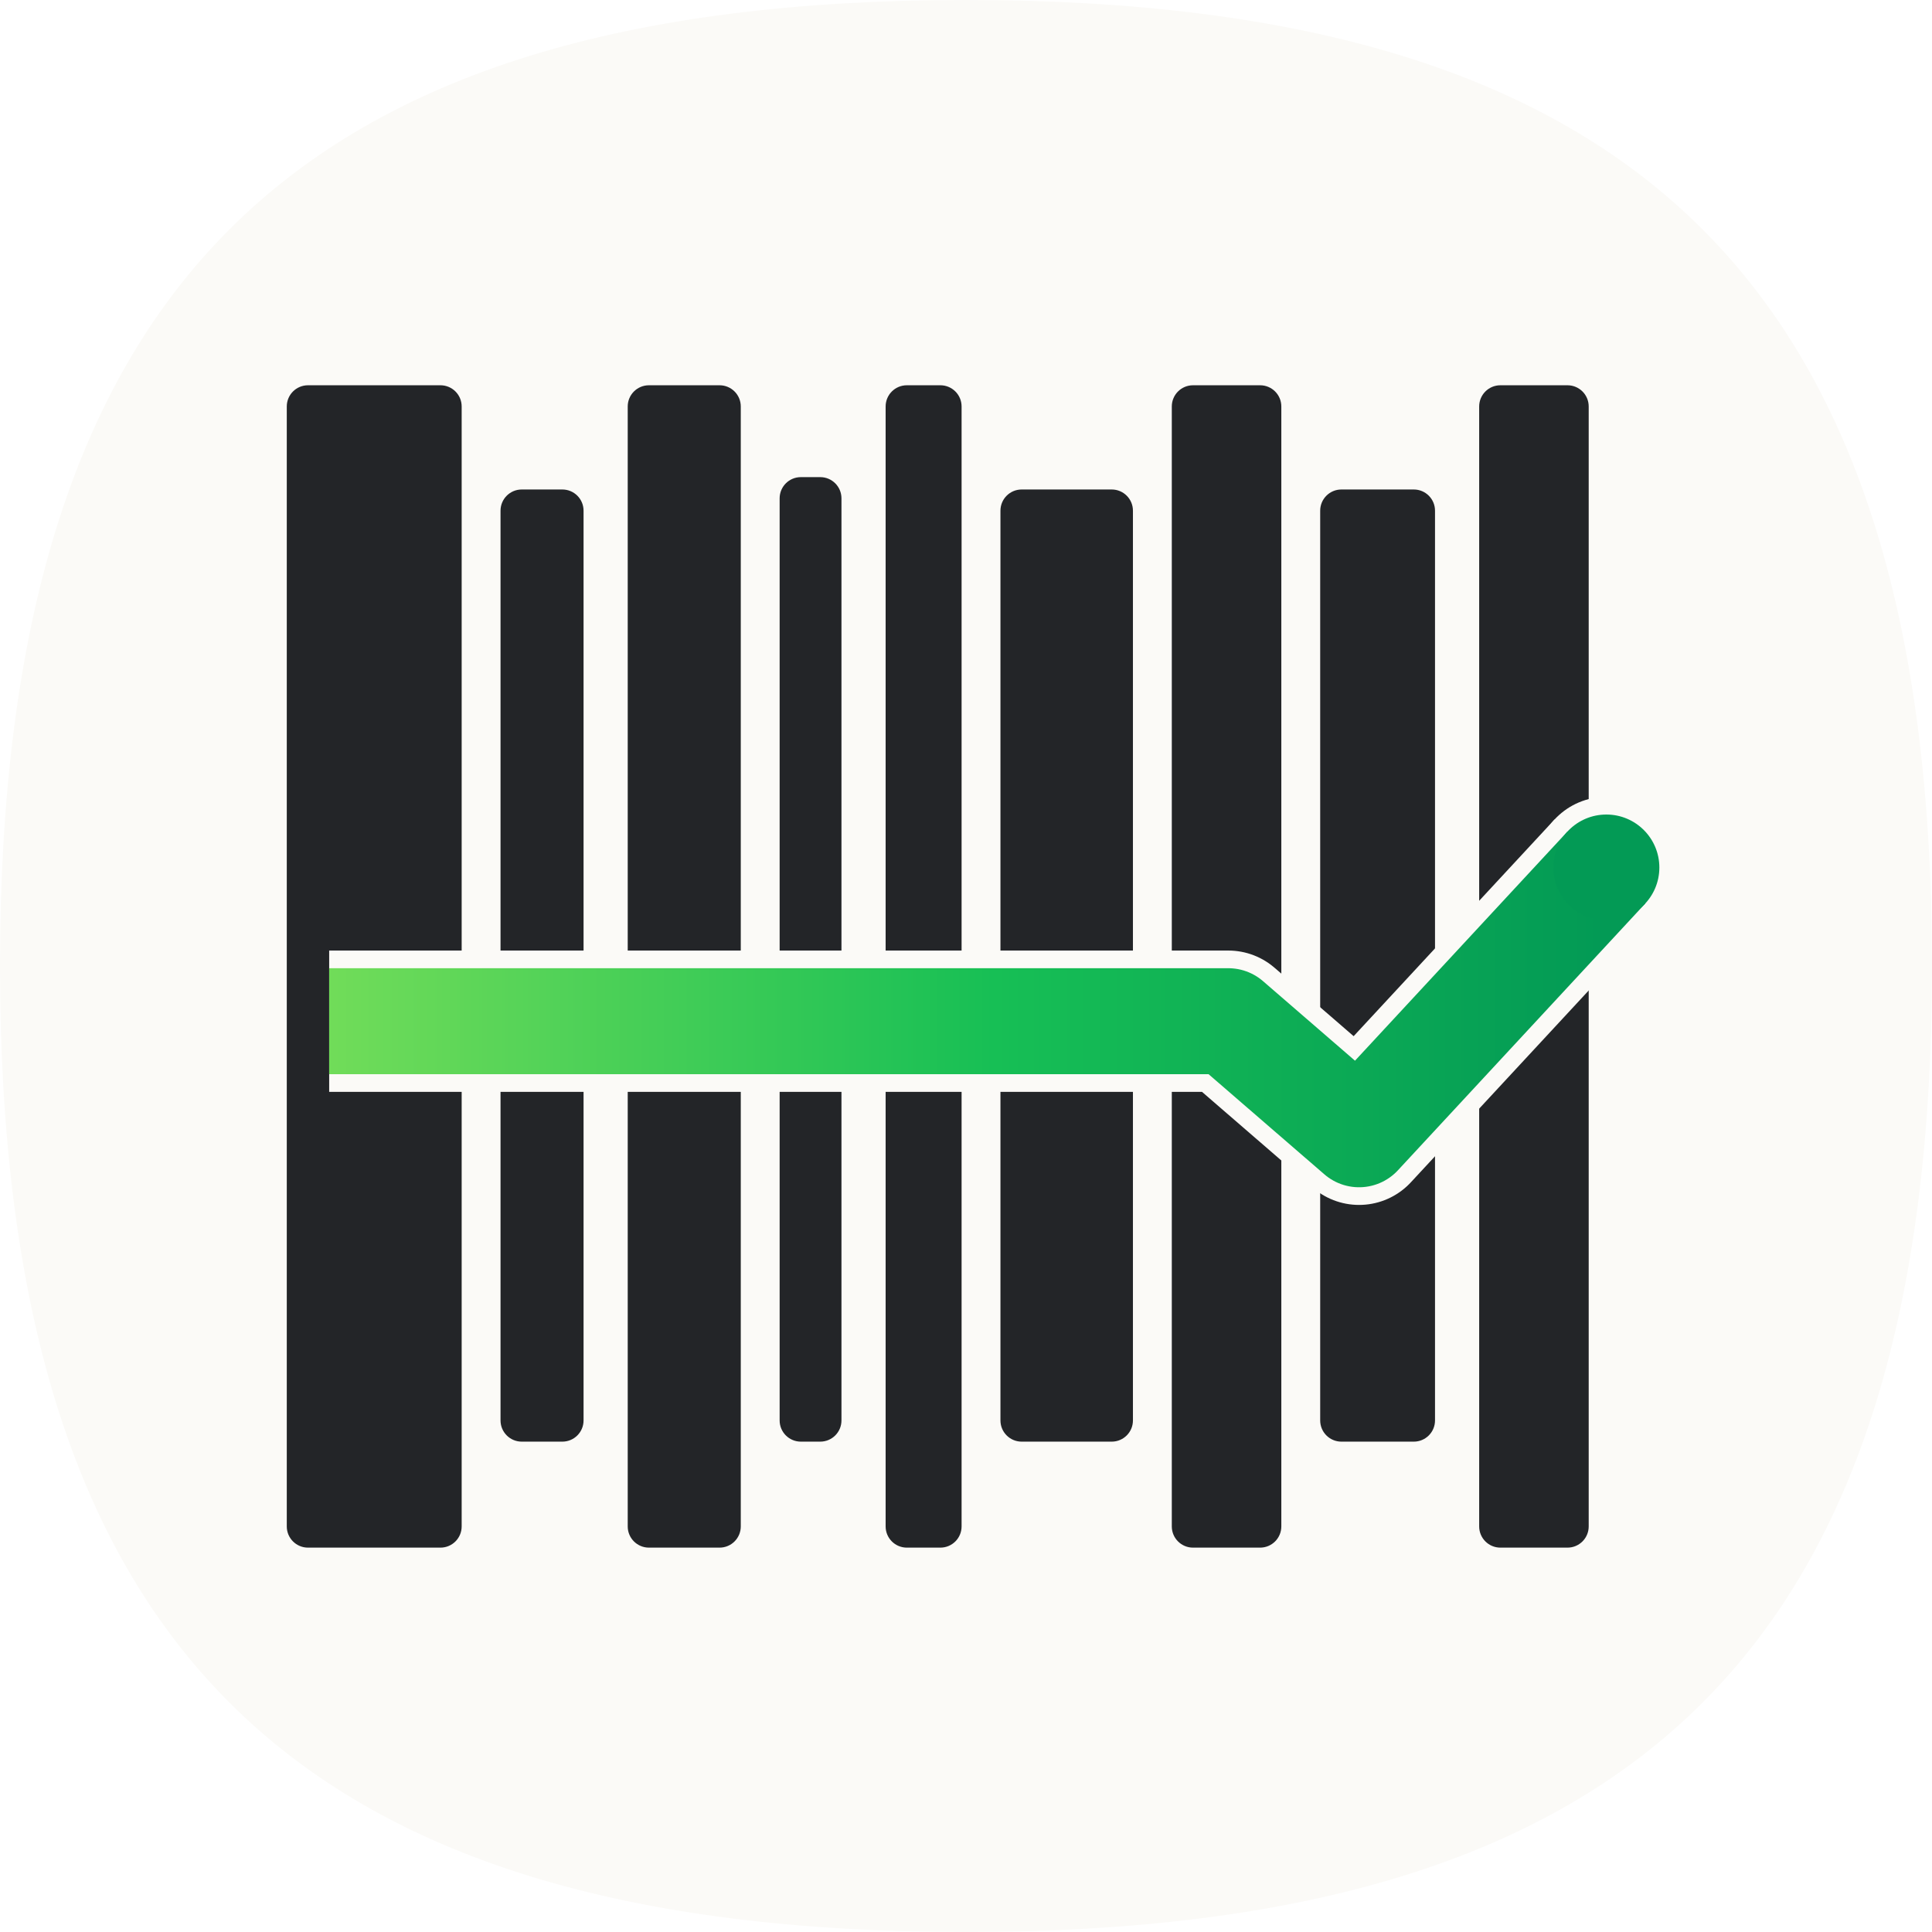
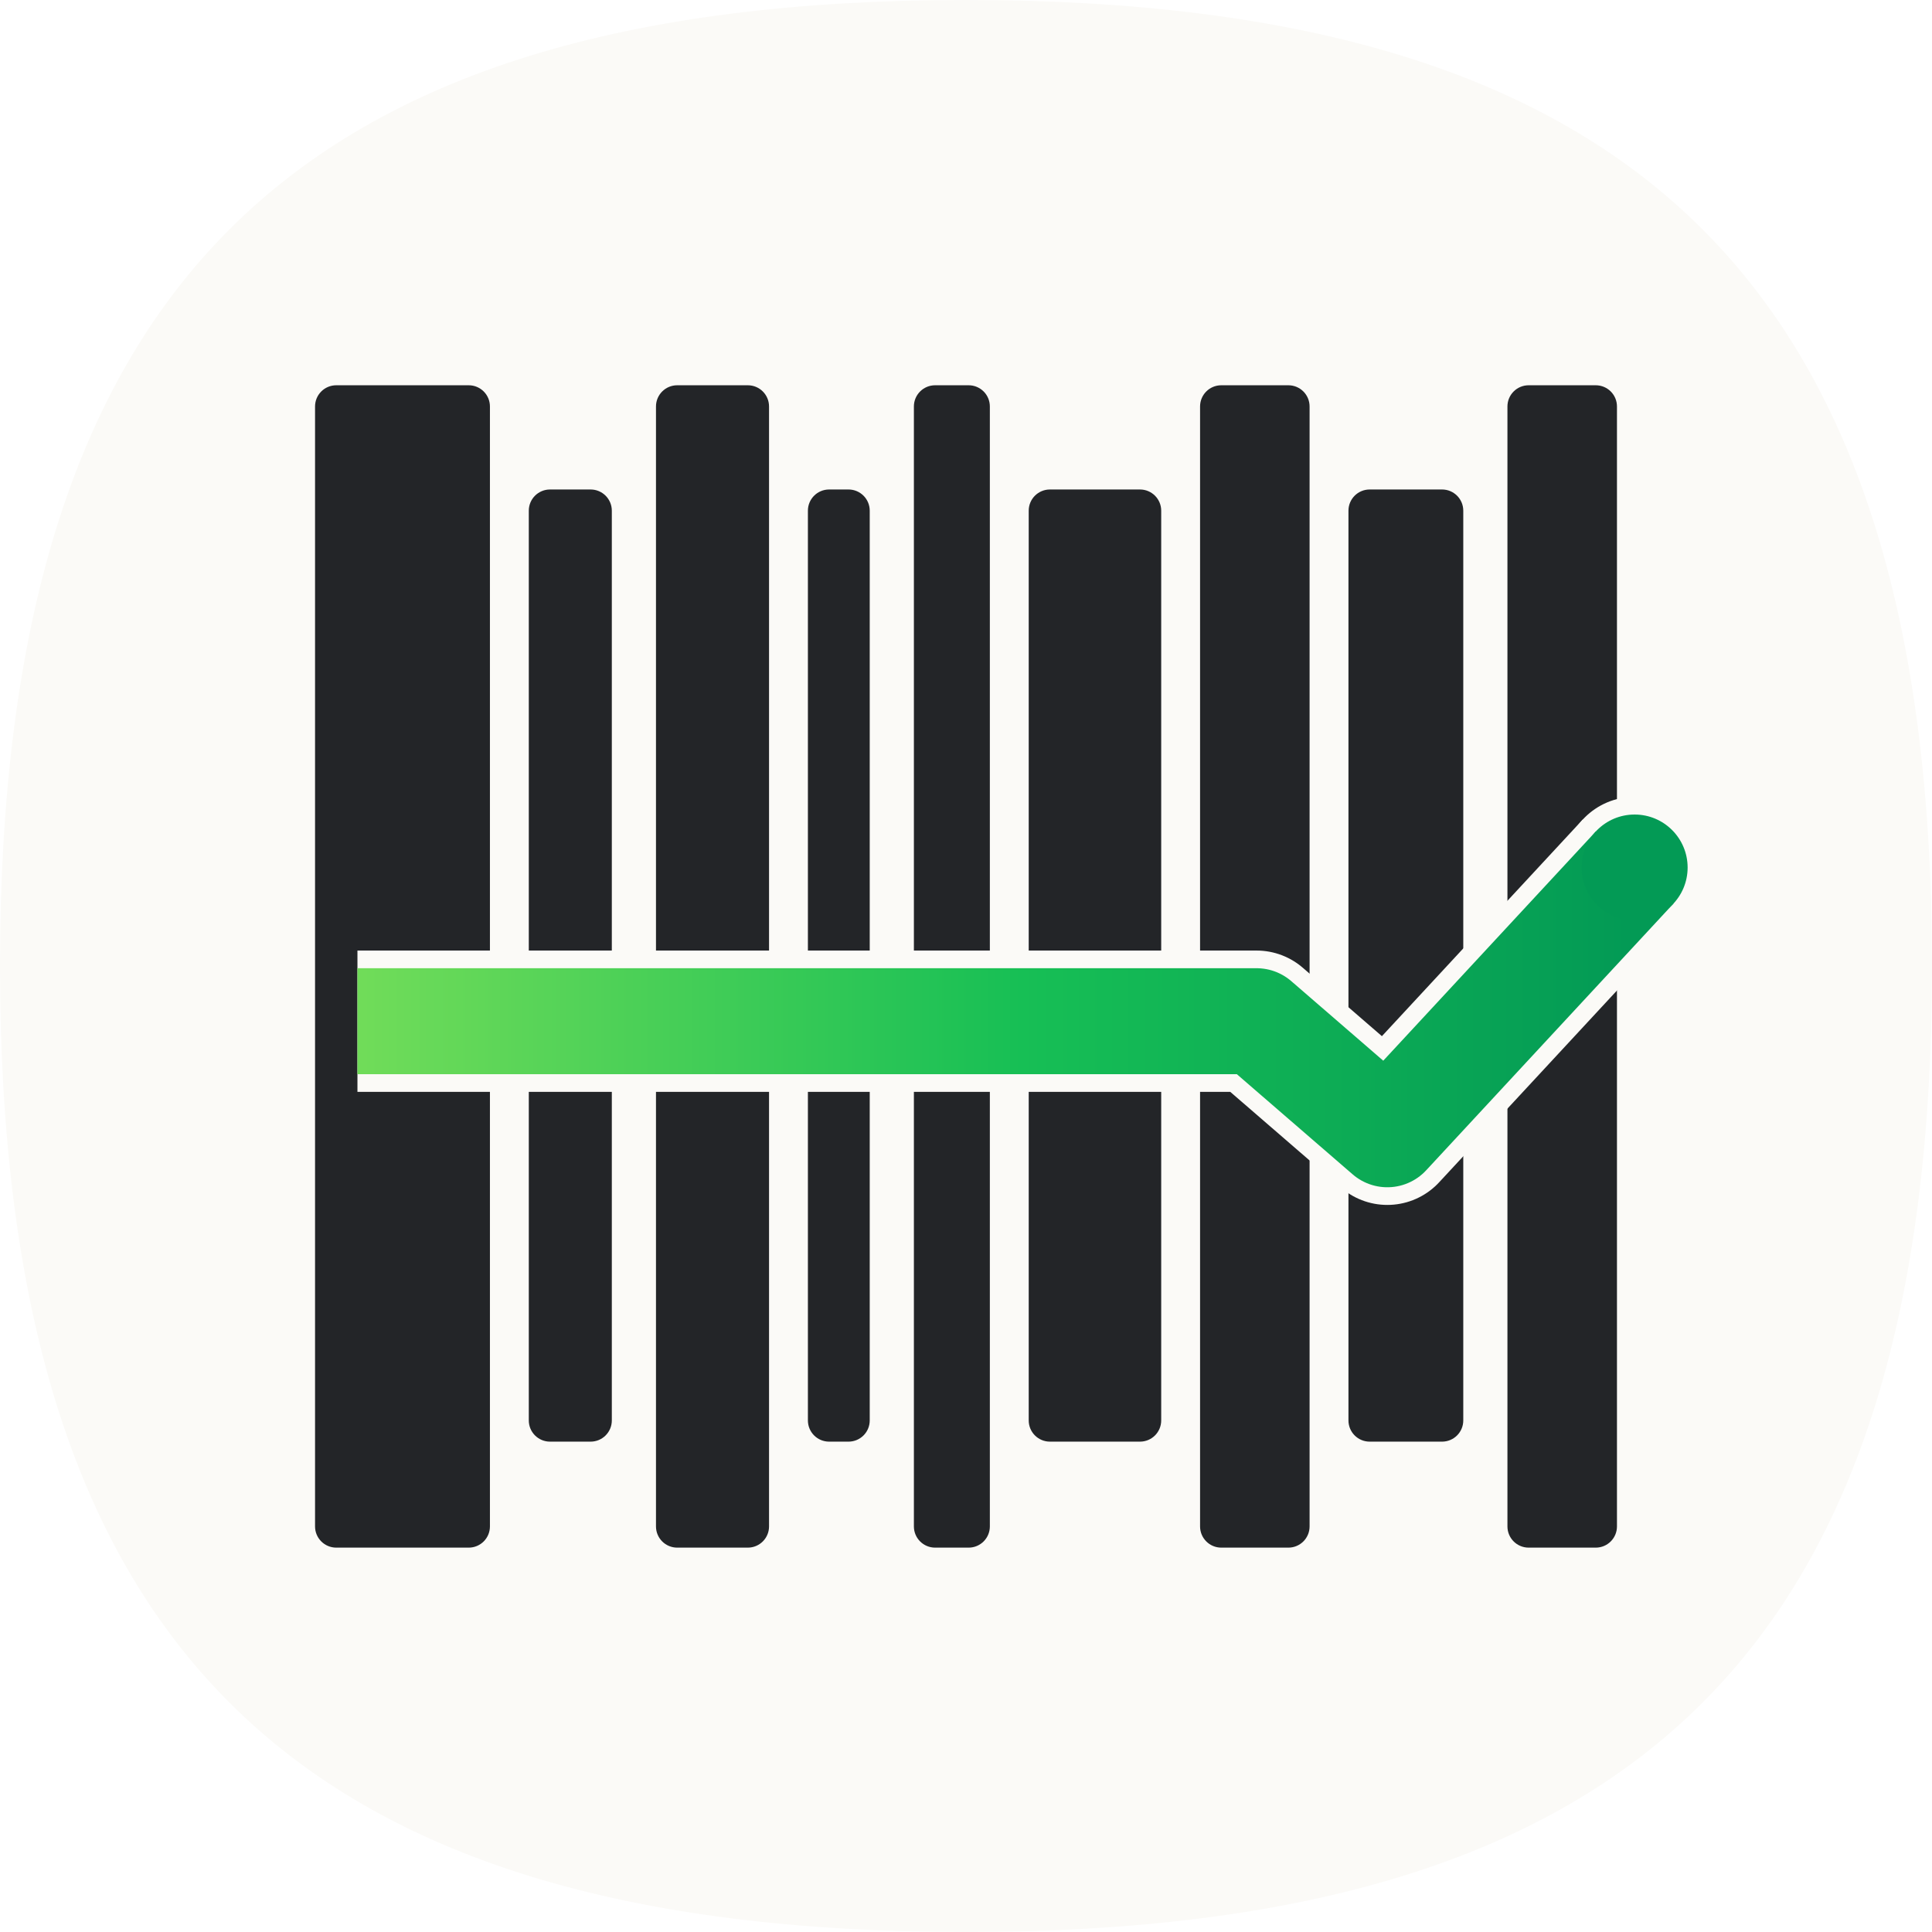
<svg xmlns="http://www.w3.org/2000/svg" viewBox="0 0 100 100" width="512" height="512" role="img" aria-label="EatSafe">
  <defs>
    <clipPath id="squircle">
      <path d="M 50 0 C 85 0, 100 15, 100 50 C 100 85, 85 100, 50 100 C 15 100, 0 85, 0 50 C 0 15, 15 0, 50 0 Z" />
    </clipPath>
    <linearGradient id="gline" x1="0" y1="0" x2="1" y2="0">
      <stop offset="0%" stop-color="#70DC59" />
      <stop offset="52%" stop-color="#17BF55" />
      <stop offset="100%" stop-color="#039A55" />
    </linearGradient>
  </defs>
  <g clip-path="url(#squircle)">
    <rect width="100" height="100" fill="#FBFAF7" />
-     <g transform="translate(6.0547,6.0547) scale(0.087891)" fill="#232528">
+     <g transform="translate(7.5177,6.0547) scale(0.087891)" fill="#232528">
      <rect x="100.000" y="158.000" width="102.991" height="684.525" rx="12.484" />
      <rect x="225.878" y="219.378" width="48.895" height="560.728" rx="12.484" />
      <rect x="300.780" y="158.000" width="66.580" height="684.525" rx="12.484" />
-       <rect x="390.247" y="212.096" width="36.411" height="568.010" rx="12.484" />
+       <rect x="390.247" y="219.378" width="36.411" height="560.728" rx="12.484" />
      <rect x="452.666" y="158.000" width="44.733" height="684.525" rx="12.484" />
      <rect x="520.286" y="219.378" width="78.023" height="560.728" rx="12.484" />
      <rect x="621.196" y="158.000" width="64.499" height="684.525" rx="12.484" />
      <rect x="708.583" y="219.378" width="67.620" height="560.728" rx="12.484" />
      <rect x="802.211" y="158.000" width="64.499" height="684.525" rx="12.484" />
      <polyline points="124.967,532.512 654.486,532.512 731.469,599.092 877.113,442.005" fill="none" stroke="#FBFAF7" stroke-width="83.225" stroke-linecap="butt" stroke-linejoin="round" />
      <circle cx="877.113" cy="442.005" r="41.612" fill="#FBFAF7" />
      <polyline points="124.967,532.512 654.486,532.512 731.469,599.092 877.113,442.005" fill="none" stroke="url(#gline)" stroke-width="62.419" stroke-linecap="butt" stroke-linejoin="round" />
      <circle cx="877.113" cy="442.005" r="31.209" fill="#039A55" />
    </g>
  </g>
</svg>
